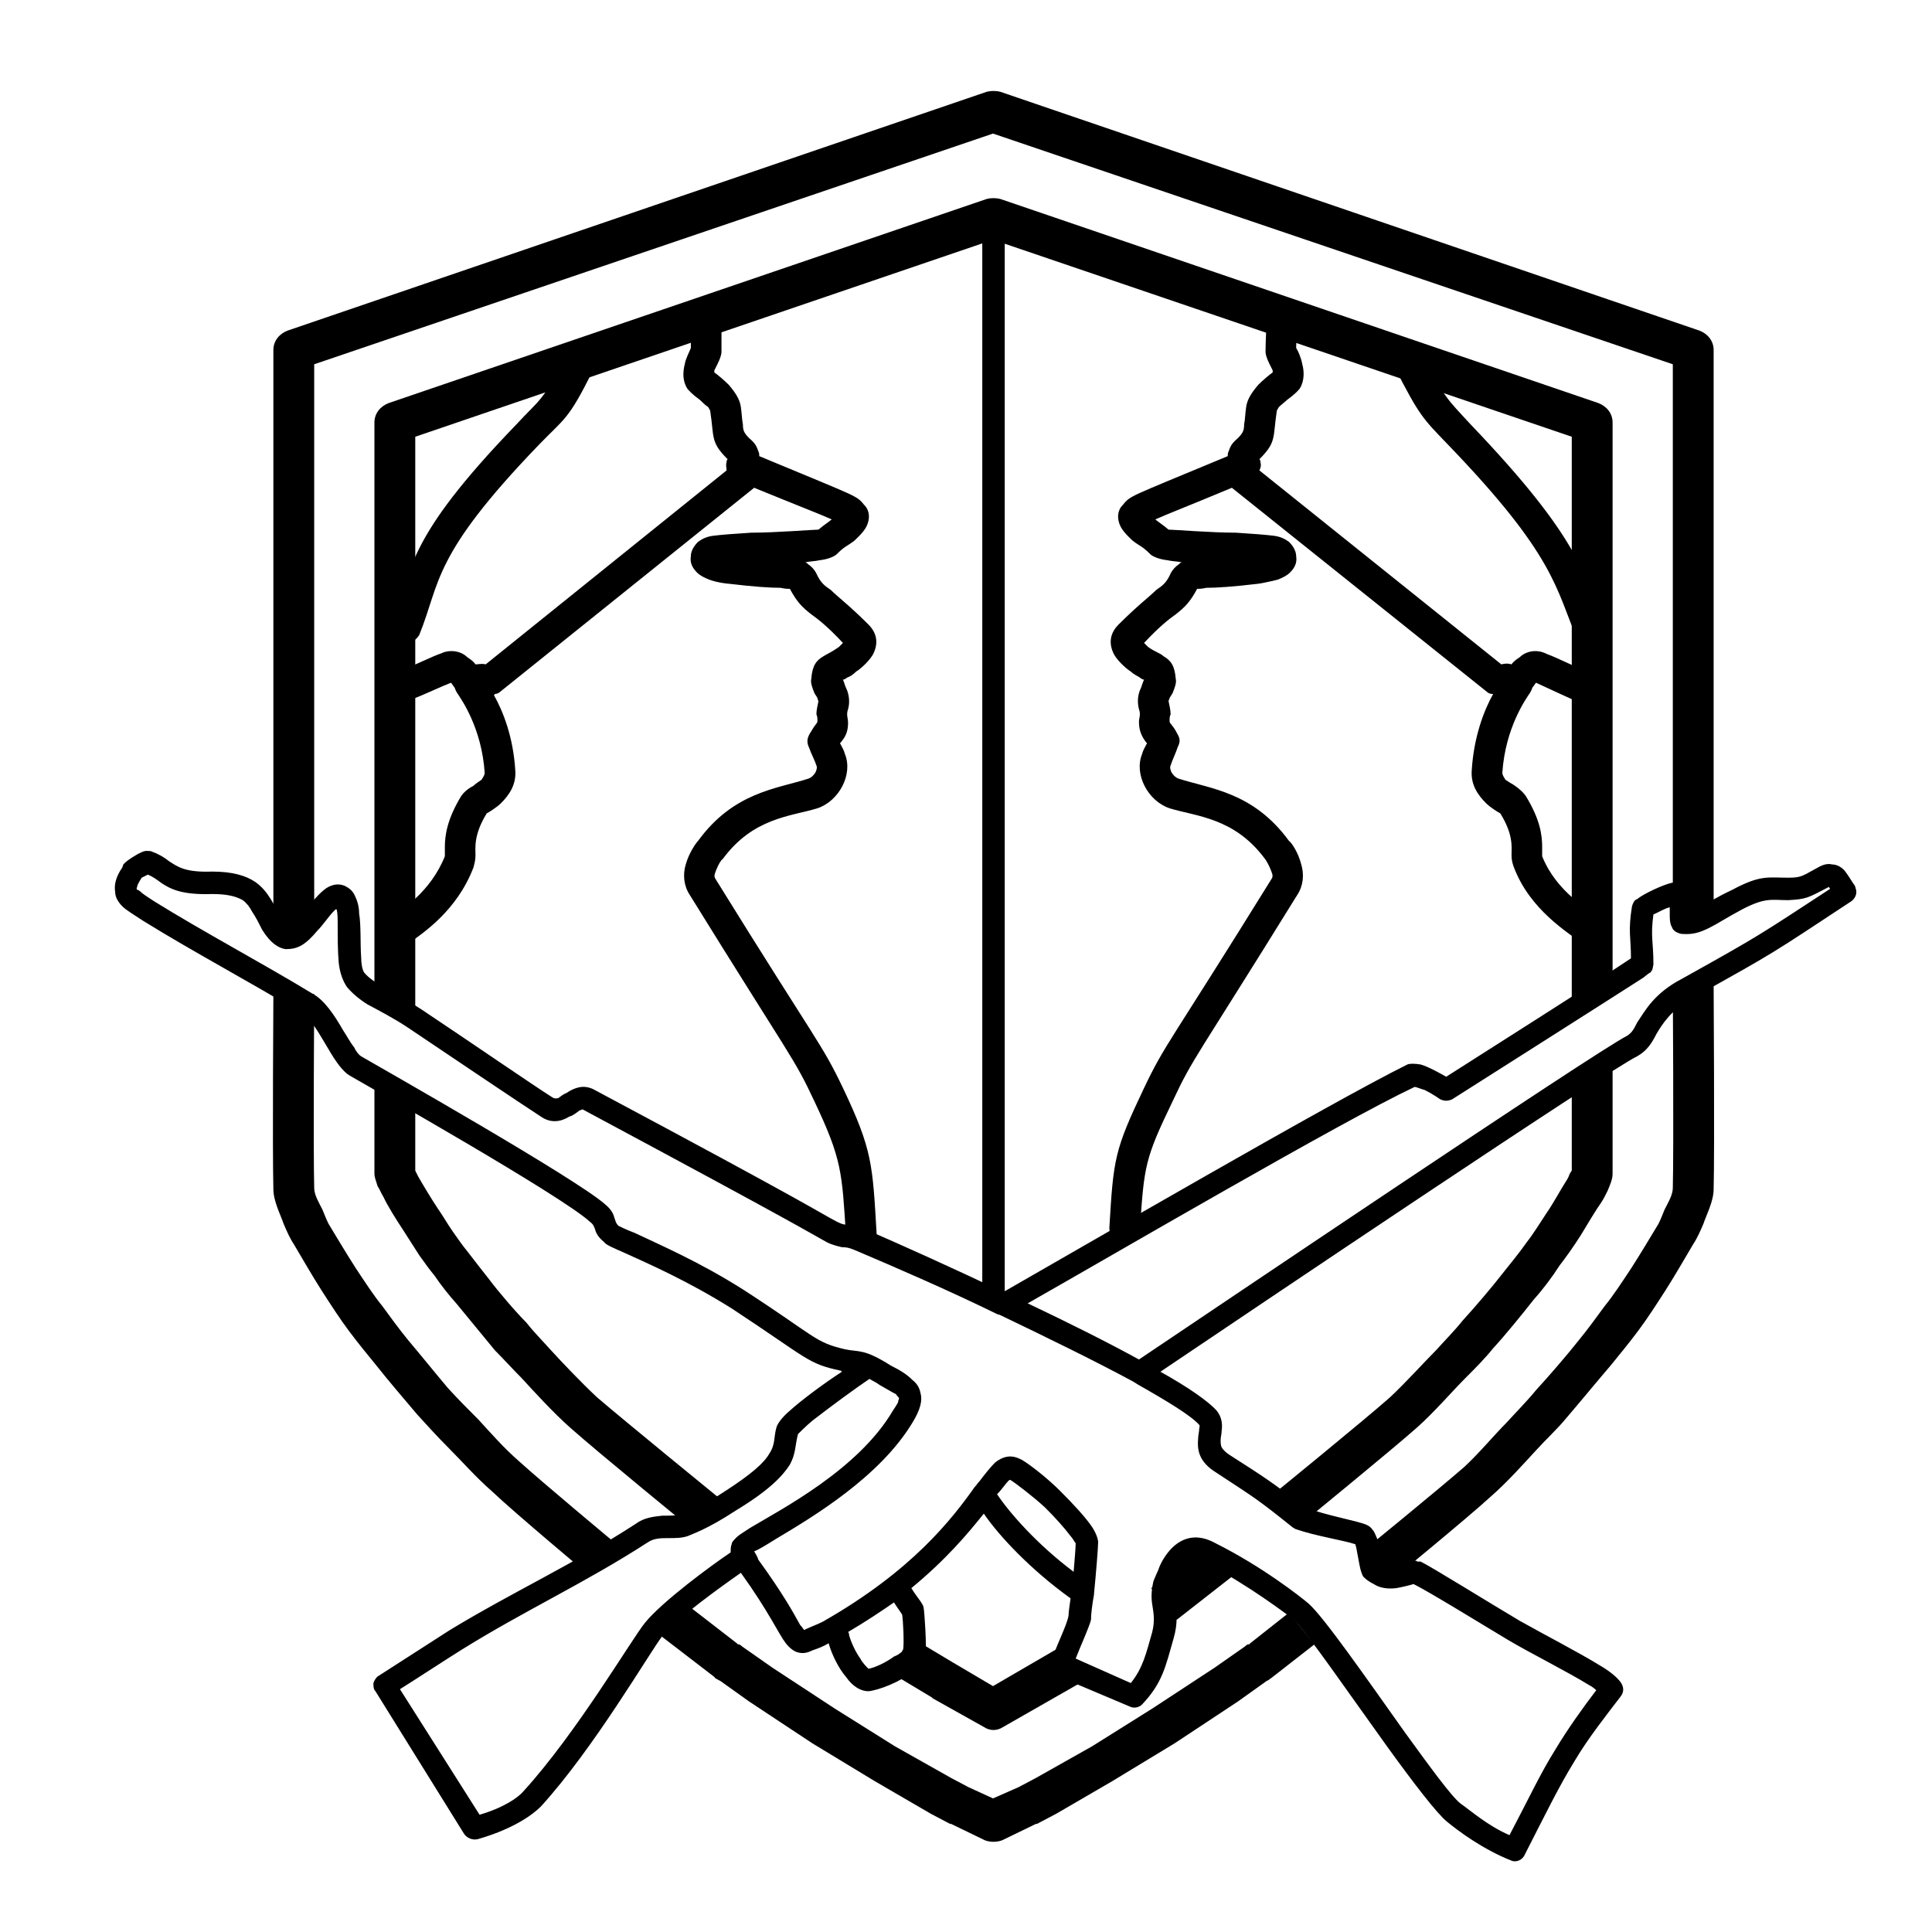
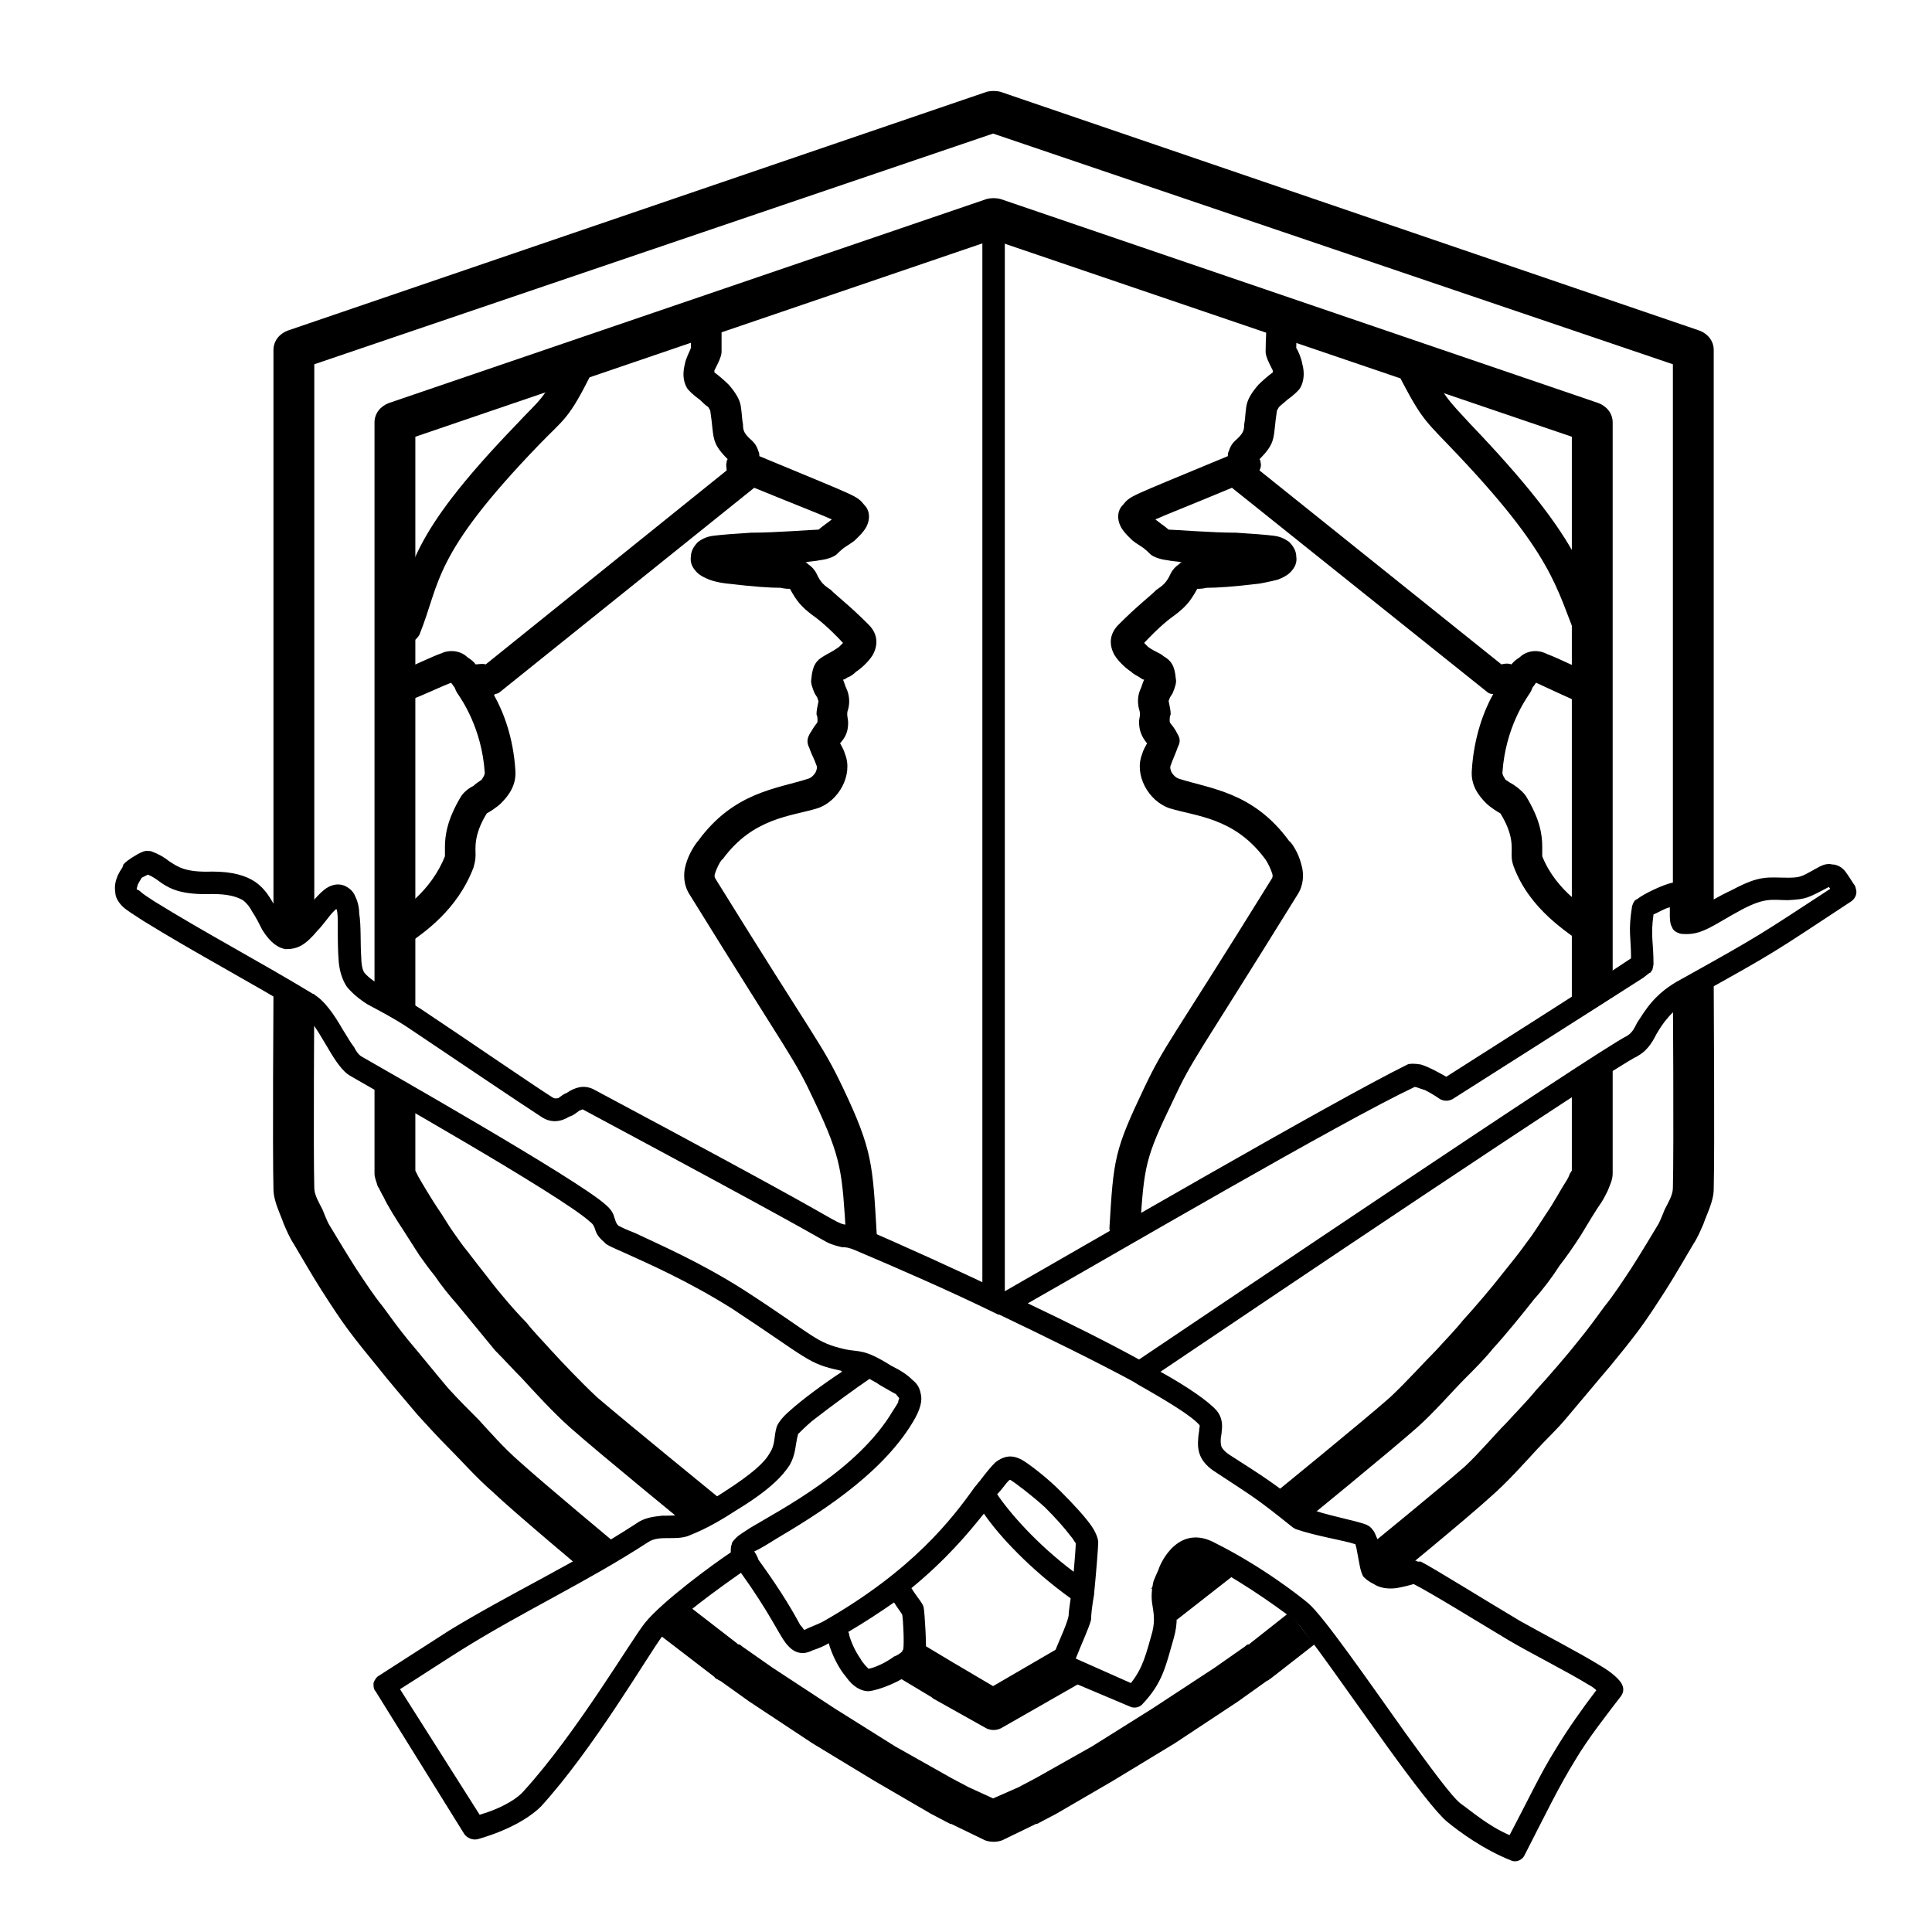
<svg xmlns="http://www.w3.org/2000/svg" viewBox="0 0 24 24" width="24" height="24" color="#000">
-   <g transform="translate(1.177 1.000) scale(0.01268)" style="fill:currentColor;stroke:none;fill-rule:evenodd;clip-rule:evenodd">
+   <g transform="translate(1.178 1.000) scale(0.01268)" style="fill:currentColor;stroke:none;fill-rule:evenodd;clip-rule:evenodd">
    <g>
      <rect x="869.5" y="135" width="22" height="1059.306" />
      <path d="M1031,649C1030,649 1030,648 1029,647C1024,640 1023,634 1023,628C1023,625 1025,621 1023,616C1021,608 1022,601 1025,595C1026,592 1027,589 1028,587C1027,587 1025,586 1024,585C1021,583 1018,582 1015,579C1013,578 1004,571 999,563C994,554 993,543 1003,533C1022,514 1033,506 1040,499C1046,495 1050,492 1054,483C1056,479 1059,476 1062,474C1063,473 1064,472 1065,472C1060,471 1055,471 1051,470C1042,469 1036,466 1034,464C1026,456 1025,457 1017,451L1017,451C1016,450 1008,443 1005,437C1001,429 1002,421 1007,416C1011,411 1013,409 1024,404C1035,399 1057,390 1110,368C1110,366 1110,365 1111,363C1112,360 1113,357 1117,353C1125,346 1126,343 1126,337C1127,332 1127,327 1128,320C1129,312 1134,305 1140,298C1144,294 1151,288 1154,286C1154,285 1154,285 1154,284C1153,282 1152,280 1151,278C1148,272 1147,268 1147,266L1147,266C1147,255 1148,241 1148,231C1148,223 1155,216 1164,216C1172,217 1178,223 1178,232C1178,241 1177,253 1177,262C1179,265 1182,272 1183,278C1185,285 1185,294 1181,301C1180,303 1175,308 1168,313C1166,315 1163,317 1160,320C1159,322 1158,323 1158,324C1154,350 1158,354 1141,371C1142,372 1142,373 1142,374C1143,377 1142,380 1141,382L1378,572C1382,571 1385,571 1388,572C1390,569 1393,567 1396,565C1400,561 1406,559 1411,559C1413,559 1417,559 1423,562C1434,566 1458,578 1472,584C1480,587 1484,595 1481,603C1478,611 1469,615 1461,612C1448,607 1421,594 1412,590C1411,591 1410,593 1409,594L1409,594C1408,595 1408,597 1406,600C1402,606 1382,634 1379,678C1379,681 1381,683 1382,685C1385,687 1388,689 1390,690C1396,694 1400,698 1402,701C1416,724 1418,739 1418,751C1418,754 1418,759 1418,760C1432,795 1464,813 1476,821C1482,826 1484,836 1479,842C1474,849 1464,850 1458,846C1444,835 1406,813 1390,770C1389,767 1388,764 1388,759C1388,751 1390,739 1377,718C1375,717 1367,712 1363,708C1355,700 1348,690 1349,676C1351,643 1361,617 1370,601C1369,601 1369,601 1369,601C1367,601 1365,600 1364,599L1114,399C1071,417 1050,425 1039,430C1044,434 1046,435 1052,440C1057,440 1094,443 1118,443C1134,444 1147,445 1155,446C1163,447 1167,450 1170,452C1175,457 1177,462 1177,466C1178,472 1176,477 1171,482C1168,485 1164,487 1159,489C1151,491 1141,493 1140,493C1115,496 1099,497 1089,497C1085,498 1082,498 1080,498C1073,511 1068,516 1059,523C1052,528 1043,535 1028,551C1029,552 1031,554 1032,555C1039,560 1044,561 1047,564C1054,568 1058,573 1059,586C1060,590 1058,595 1056,600C1055,602 1054,603 1053,605C1053,606 1052,607 1052,608C1053,613 1054,617 1054,621C1053,623 1053,625 1053,627C1053,628 1053,629 1054,630C1058,635 1059,637 1060,639C1063,644 1064,647 1061,653C1059,659 1056,665 1054,671C1053,673 1054,676 1055,678C1057,681 1059,683 1062,684C1093,694 1135,697 1170,745C1172,746 1179,756 1182,768C1185,778 1184,789 1178,798C1079,958 1076,957 1056,1000C1029,1056 1028,1063 1024,1125C1023,1134 1016,1140 1008,1139C1000,1139 994,1132 994,1124C998,1056 999,1048 1028,987C1049,943 1052,945 1153,782C1155,779 1153,776 1152,773C1150,768 1147,763 1146,762C1116,722 1079,721 1053,713C1032,706 1018,680 1026,660C1027,656 1029,653 1031,649ZM1273,280C1270,273 1273,264 1280,260C1287,256 1296,259 1300,267C1322,311 1325,312 1348,337C1457,451 1458,483 1481,537C1484,545 1480,554 1473,557C1465,560 1456,556 1453,549C1431,497 1431,466 1326,357C1301,331 1298,329 1273,280Z" />
      <path d="M343,760C343,760 343,754 343,751C343,740 345,724 359,701C361,698 365,694 371,691C373,689 376,687 379,685C380,683 382,681 382,678C379,634 359,606 355,600C353,597 353,595 352,594L352,594L352,594C351,593 350,591 349,590C341,593 322,602 309,607C301,610 293,606 290,598C287,591 291,582 298,579C313,573 331,564 340,561C344,559 348,559 350,559C355,559 361,561 365,565C368,567 371,569 373,572C376,572 379,571 383,572L619,382C619,379 618,377 619,374C619,373 619,372 620,371C603,354 607,350 603,324C603,323 602,322 601,320C598,318 595,315 593,313C586,308 581,303 580,301C576,294 576,286 578,278C579,272 583,265 584,262C584,253 584,244 584,235C584,227 590,220 598,220C607,220 614,226 614,235C614,245 614,255 614,266L614,266C614,268 613,272 610,278C609,280 608,282 607,284C607,285 607,285 607,286C610,288 617,294 621,298C627,305 632,312 633,320C634,327 634,332 635,337C635,343 636,346 644,353C648,357 649,360 650,363C651,365 651,366 651,368C704,390 726,399 737,404C748,409 750,411 754,416C759,421 760,429 756,437C753,443 745,450 744,451C736,457 735,456 727,464C725,466 719,469 710,470C706,471 701,471 696,472C697,472 698,473 699,474C702,476 705,479 707,483C711,492 715,495 721,499C728,506 739,514 758,533C768,543 767,554 762,563C757,571 748,578 746,579C743,582 740,584 737,585C736,586 734,587 733,587C734,589 735,593 736,595C739,601 740,609 738,616C736,621 738,625 738,629C738,635 737,641 732,647C731,648 731,649 730,649C732,653 734,656 735,660C743,680 729,706 708,713C682,721 645,722 615,763C614,763 611,768 609,773C608,776 606,779 608,782C709,945 712,943 733,987C762,1048 762,1062 766,1130C766,1138 760,1145 752,1146C744,1146 737,1140 736,1132C732,1069 732,1057 705,1000C685,957 682,958 583,798C577,789 576,778 579,768C582,757 589,747 591,745C626,697 668,694 699,684C702,683 704,681 706,678C707,676 708,673 707,671C705,665 702,660 700,654C697,648 698,644 701,639C702,638 703,635 707,630C708,629 708,628 708,627C708,625 708,623 707,621C707,617 708,613 709,608C709,608 708,606 708,605C707,603 706,602 705,600C703,595 701,590 702,586C703,573 707,568 714,564C717,562 722,560 729,555L729,555C730,554 732,552 733,551C718,535 709,528 702,523C693,516 688,511 681,498C679,498 676,498 672,497C662,497 646,496 621,493L621,493C620,493 610,492 602,489C597,487 593,485 590,482C585,477 583,472 584,466C584,462 586,457 591,452C594,450 598,447 606,446C614,445 627,444 643,443C667,443 704,440 709,440C715,435 717,434 722,430C711,425 690,417 646,399C646,399 646,399 646,399L397,599C396,600 394,601 392,601C392,601 392,602 391,602C400,618 410,643 412,676C413,690 406,700 398,708C394,712 386,717 384,718C371,739 373,752 373,759C373,764 372,767 371,771C355,813 322,835 308,845C301,850 292,849 287,842C282,835 283,826 290,821C301,812 329,795 343,760ZM461,270C465,263 474,260 481,264C489,267 492,276 488,284C464,333 460,331 435,357C330,466 339,491 318,543C314,550 305,554 298,551C290,548 287,539 290,531C313,477 303,451 413,337C436,312 439,315 461,270Z" />
      <path d="M314,1068C314,1068 314,1068 314,1068C315,1070 316,1072 317,1074C321,1081 330,1096 336,1105C341,1112 346,1121 351,1128C356,1135 360,1141 365,1147C371,1155 379,1165 386,1174C395,1186 412,1206 423,1217C430,1226 439,1235 447,1244C458,1256 476,1275 492,1290C520,1314 612,1389 612,1389L586,1420C586,1420 493,1344 466,1320C449,1305 430,1284 418,1271C409,1262 401,1253 392,1244C382,1232 365,1211 355,1199C347,1190 339,1180 333,1171C328,1165 323,1158 318,1151C313,1143 307,1134 302,1126C296,1117 286,1101 283,1094C281,1091 279,1086 277,1083C276,1079 274,1075 274,1071C274,1056 274,987 274,987L314,987C314,987 314,1049 314,1068ZM1447,1068C1447,1047 1447,970 1447,970L1487,970C1487,970 1487,1053 1487,1071C1487,1077 1484,1083 1482,1088C1480,1092 1478,1096 1476,1099C1471,1106 1462,1121 1456,1131C1449,1142 1442,1152 1435,1161C1428,1172 1419,1184 1410,1194C1399,1208 1382,1229 1370,1242C1362,1252 1352,1262 1343,1271C1330,1284 1312,1305 1295,1320C1269,1343 1182,1414 1182,1414L1157,1383C1157,1383 1243,1313 1269,1290C1285,1275 1302,1256 1314,1244C1323,1234 1332,1225 1340,1215C1351,1203 1369,1182 1379,1169C1387,1159 1396,1148 1403,1138C1410,1129 1416,1119 1422,1110C1429,1100 1437,1085 1441,1079C1443,1076 1444,1074 1445,1071C1446,1070 1446,1069 1447,1068ZM1487,898L1447,898L1447,349L880,156L314,349L314,908L274,908L274,335C274,326 280,319 288,316L874,116C878,115 883,115 887,116L1473,316C1481,319 1487,326 1487,335L1487,898ZM785,1563L806,1529L841,1550L880,1573L947,1534L967,1569L890,1613C884,1617 877,1617 871,1613L821,1585C820,1584 820,1584 820,1584L785,1563ZM215,832L175,832L175,264C175,255 181,248 189,245L874,11C878,10 883,10 887,11L1572,245C1580,248 1586,255 1586,264L1586,825L1546,825L1546,278L880,52L215,278L215,832ZM510,1433L484,1464C484,1464 411,1403 389,1382C374,1369 359,1352 347,1340C336,1329 326,1318 316,1307C305,1294 287,1273 276,1259C267,1248 258,1237 249,1225C240,1213 231,1199 222,1185C213,1171 201,1150 195,1140C191,1134 188,1127 185,1120C182,1111 175,1098 175,1086C174,1050 175,895 175,895L215,895C215,895 214,1049 215,1085C215,1092 220,1100 223,1106C225,1111 227,1116 229,1120L229,1120C235,1130 247,1150 256,1164C264,1176 273,1190 282,1201C290,1212 298,1223 307,1234C318,1247 335,1268 346,1281C356,1292 366,1302 376,1312C387,1324 401,1340 416,1353C438,1373 510,1433 510,1433ZM1170,1501L1195,1532L1154,1564C1153,1565 1151,1566 1150,1567L1148,1568L1120,1588C1120,1588 1120,1588 1120,1588L1058,1629C1058,1629 1058,1629 1058,1629L997,1666C997,1666 997,1666 997,1666L942,1698C942,1698 942,1698 942,1698L923,1708C923,1708 923,1708 922,1708L889,1724C884,1726 877,1726 872,1724L839,1708C838,1708 838,1708 838,1708L819,1698C819,1698 819,1698 819,1698L764,1666C764,1666 764,1666 764,1666L703,1629C703,1629 703,1629 703,1629L641,1588C641,1588 641,1588 641,1588L613,1568L611,1567C610,1566 608,1566 607,1564L551,1521L576,1490L629,1531L630,1532C632,1532 633,1533 634,1534L664,1555L725,1595L784,1632L839,1663L856,1672L880,1683L905,1672L922,1663L977,1632L1036,1595L1097,1555L1127,1534C1128,1533 1129,1532 1131,1532L1132,1531L1170,1501ZM1546,888L1586,887C1586,887 1587,1049 1586,1086C1586,1098 1579,1111 1576,1120C1573,1127 1570,1134 1566,1140C1560,1150 1548,1171 1539,1185C1530,1199 1521,1213 1512,1225C1503,1237 1494,1248 1485,1259C1473,1273 1454,1296 1442,1310C1433,1321 1422,1331 1412,1342C1400,1355 1384,1373 1368,1387C1344,1409 1267,1472 1267,1472L1242,1441C1242,1441 1318,1379 1342,1358C1357,1344 1371,1327 1383,1315C1393,1304 1403,1294 1412,1283C1424,1270 1443,1248 1454,1234C1463,1223 1471,1212 1479,1201C1488,1190 1497,1176 1505,1164C1514,1150 1526,1130 1532,1120L1532,1120C1534,1116 1536,1111 1538,1106C1541,1100 1546,1092 1546,1085C1547,1047 1546,888 1546,888ZM1060,1508L1035,1477L1090,1434L1115,1465L1060,1508Z" />
      <path d="M732,1265C731,1264 731,1264 731,1264C698,1257 700,1253 624,1203C581,1176 542,1159 520,1149C509,1144 501,1141 499,1138C493,1133 491,1129 490,1125C489,1123 489,1121 485,1118C458,1093 269,986 250,975C243,971 236,961 229,949C221,936 213,920 203,914C152,883 97,854 47,823C38,817 31,813 27,809C23,805 20,800 20,795C19,789 20,781 27,771L27,771L28,768L30,766C32,764 41,758 46,756C50,754 53,755 55,755C63,758 68,761 73,765C81,770 88,776 115,775C135,775 148,779 157,785C170,794 175,807 183,821C185,824 186,826 188,827C188,828 189,829 190,829C191,829 191,828 192,827C194,827 195,825 197,824C200,820 204,816 208,811C215,802 223,793 229,790C235,787 240,787 245,789C249,791 253,794 255,799C257,803 259,809 259,816C261,828 260,845 261,859C261,865 262,871 264,874C269,880 276,884 284,889C294,895 306,901 320,910C368,942 429,984 448,996C451,998 452,997 454,997C457,995 459,993 462,992C471,986 479,984 488,988C709,1106 708,1108 727,1118C733,1121 735,1121 739,1121C743,1122 747,1123 754,1125C793,1142 842,1164 890,1187C967,1143 1213,1000 1286,964C1288,963 1293,963 1299,964C1306,966 1317,972 1324,976C1352,958 1477,879 1505,860L1505,860C1505,839 1502,834 1506,809C1507,806 1508,803 1511,802C1517,797 1536,788 1545,786C1552,785 1556,787 1559,789C1561,792 1564,796 1565,802C1565,805 1565,809 1565,813C1568,812 1570,811 1572,810C1580,806 1589,800 1604,793C1632,778 1639,781 1659,781C1673,781 1673,779 1690,770C1694,768 1698,767 1702,768C1707,768 1712,771 1715,775C1718,779 1721,784 1723,787C1724,788 1725,790 1725,791C1727,796 1725,801 1721,804C1642,856 1648,853 1565,899C1544,911 1536,924 1530,934C1525,944 1520,951 1511,956C1482,970 1133,1205 1044,1265C1071,1280 1091,1294 1099,1303C1104,1309 1105,1316 1104,1323C1104,1326 1103,1329 1103,1332C1103,1334 1103,1337 1104,1339C1105,1341 1108,1344 1111,1346C1150,1371 1150,1371 1186,1398C1207,1406 1237,1411 1246,1415C1248,1416 1250,1417 1252,1420C1254,1422 1255,1426 1257,1430C1258,1437 1261,1449 1261,1453C1262,1454 1263,1454 1264,1454C1266,1456 1269,1455 1272,1455C1276,1455 1281,1453 1284,1452C1288,1451 1292,1450 1294,1450L1296,1451L1299,1451L1299,1451C1311,1457 1364,1490 1396,1509C1419,1522 1454,1540 1475,1553C1487,1560 1494,1567 1496,1571C1498,1575 1498,1579 1495,1583C1482,1600 1463,1624 1450,1646C1434,1672 1422,1697 1401,1738C1399,1743 1393,1746 1388,1744C1360,1733 1336,1715 1325,1706C1315,1698 1292,1668 1266,1632C1230,1582 1188,1521 1175,1508C1168,1503 1132,1475 1088,1452C1071,1443 1063,1463 1063,1465L1063,1465C1062,1466 1059,1475 1058,1477C1057,1484 1058,1489 1059,1494C1060,1502 1061,1512 1057,1526C1049,1554 1046,1570 1026,1591C1023,1594 1018,1595 1014,1593L943,1563C938,1560 935,1555 937,1550C940,1537 952,1515 954,1504C954,1501 955,1494 956,1487C917,1459 886,1426 871,1404C855,1424 834,1449 800,1477C803,1482 807,1487 809,1490C811,1493 812,1495 812,1496L812,1496C813,1501 815,1534 814,1542C812,1547 808,1553 801,1559C789,1569 768,1577 758,1578C751,1578 743,1574 736,1564C729,1556 722,1542 719,1531C714,1534 709,1536 703,1538C697,1541 693,1541 689,1540C685,1539 681,1536 677,1531C670,1522 661,1501 633,1462C613,1476 571,1506 556,1524C543,1541 489,1634 437,1691C429,1699 410,1713 375,1723C370,1724 365,1722 362,1718L275,1578C273,1576 273,1573 273,1570C274,1567 276,1564 278,1563C278,1563 331,1529 348,1518C409,1481 470,1453 530,1414C538,1408 547,1407 556,1406C563,1406 569,1406 574,1405C578,1404 590,1400 616,1383C644,1365 656,1354 661,1345C667,1336 665,1329 668,1319C669,1316 673,1310 680,1304C692,1293 715,1276 732,1265ZM885,1209C836,1185 785,1163 745,1146C738,1143 735,1143 732,1143C728,1142 723,1141 717,1138C697,1127 698,1126 478,1008C477,1008 476,1009 475,1009C472,1011 469,1014 465,1015C457,1020 447,1022 437,1015C417,1002 356,961 307,928C292,918 278,911 267,905C259,900 252,894 247,888C243,882 240,874 239,864C238,853 238,839 238,827C238,821 238,816 237,812L236,812C236,812 235,813 234,814C229,819 224,827 218,833C213,839 208,844 203,847C198,850 193,851 187,851C180,850 172,845 164,832C161,826 158,820 154,814C152,810 149,806 145,803C138,799 129,797 115,797C85,798 74,792 65,786C61,783 57,780 52,778L46,781C44,784 43,786 42,788C42,789 41,791 41,792C41,793 43,793 44,794C47,797 52,800 58,804C108,835 163,864 214,895C225,901 235,916 243,930C247,936 250,942 254,947C256,951 258,954 261,956C280,967 472,1076 500,1101C506,1106 508,1110 509,1114C510,1116 510,1119 513,1122C515,1123 521,1126 529,1129C552,1140 592,1157 636,1185C707,1231 705,1236 735,1243C749,1246 753,1242 780,1259C790,1264 796,1268 801,1273C806,1277 808,1281 809,1286C811,1293 809,1302 801,1315C769,1368 704,1407 667,1429C659,1434 651,1439 646,1441C648,1444 650,1448 650,1449C674,1482 685,1502 691,1513C693,1515 694,1517 695,1518C701,1515 707,1513 713,1510C801,1460 840,1409 862,1378C862,1378 862,1378 862,1378C864,1376 865,1374 867,1372C873,1364 878,1358 882,1354C887,1350 892,1348 897,1348C900,1348 905,1349 911,1353C920,1359 934,1370 946,1382C959,1395 971,1408 977,1417C981,1423 983,1429 983,1432C983,1437 981,1462 979,1482C979,1482 979,1483 979,1483C977,1494 976,1503 976,1508C974,1516 966,1533 961,1546L1015,1570C1027,1555 1030,1541 1036,1520C1039,1508 1037,1500 1036,1493C1035,1487 1035,1480 1037,1471C1037,1470 1042,1459 1042,1459L1042,1459C1044,1452 1062,1413 1098,1433C1144,1456 1182,1486 1189,1492C1204,1505 1247,1567 1284,1619C1308,1652 1329,1681 1338,1688C1348,1695 1365,1710 1386,1719C1405,1683 1416,1659 1431,1635C1443,1615 1458,1594 1471,1577C1469,1575 1466,1573 1464,1572C1443,1559 1407,1541 1385,1528C1355,1510 1308,1481 1292,1473C1289,1474 1281,1476 1275,1477C1267,1478 1259,1477 1253,1473C1249,1471 1246,1469 1243,1466C1242,1465 1240,1460 1239,1454C1238,1449 1237,1443 1236,1438C1236,1437 1235,1435 1235,1434C1223,1430 1196,1426 1176,1419C1175,1418 1174,1418 1173,1417C1138,1389 1137,1389 1099,1364C1081,1353 1080,1341 1081,1330C1081,1327 1082,1324 1082,1321C1082,1320 1083,1318 1082,1317C1074,1308 1051,1294 1021,1277C1020,1276 1019,1276 1018,1275C1018,1275 1018,1275 1018,1275C981,1255 934,1232 886,1209C886,1209 886,1209 885,1209ZM783,1491C770,1500 755,1510 738,1520C739,1521 739,1522 739,1523C741,1530 745,1539 750,1546C752,1550 756,1554 758,1556C764,1555 775,1550 783,1544C786,1543 789,1541 791,1539C791,1538 792,1537 792,1537C793,1531 792,1509 791,1503C790,1501 786,1496 783,1491ZM623,1442C623,1439 623,1436 624,1434C624,1432 626,1430 629,1427C631,1425 636,1422 642,1418C672,1400 748,1361 782,1303C784,1300 786,1297 787,1295C787,1293 788,1292 788,1291C787,1289 786,1289 785,1287C781,1285 776,1282 769,1278C765,1275 762,1274 759,1272C747,1280 721,1299 703,1313C697,1318 690,1325 689,1326C686,1337 687,1345 681,1356C674,1367 661,1381 628,1401C599,1420 585,1424 581,1426L581,1426C575,1428 569,1428 562,1428C555,1428 548,1428 542,1432C482,1471 421,1499 360,1537C347,1545 315,1566 299,1576L377,1699C401,1692 415,1682 420,1676C472,1619 526,1527 539,1511C556,1490 605,1454 623,1442ZM1023,1253C1093,1206 1471,951 1501,936C1506,933 1508,929 1511,923C1519,911 1528,894 1555,880C1634,836 1631,837 1700,792C1700,791 1699,791 1699,790C1678,801 1677,802 1659,803C1643,803 1637,800 1614,812C1599,820 1590,826 1582,830C1572,835 1565,837 1554,836C1550,835 1546,833 1545,829C1544,828 1543,824 1543,819C1543,817 1543,813 1543,810C1538,811 1532,815 1527,817C1524,839 1527,843 1527,866L1527,866L1526,871L1524,874C1523,874 1521,876 1517,879C1486,899 1330,998 1330,998C1326,1000 1322,1000 1318,998C1318,998 1311,993 1303,989C1299,988 1295,986 1293,986C1221,1020 1002,1148 914,1198C954,1217 992,1236 1023,1253ZM884,1385C896,1403 923,1434 959,1461C960,1449 961,1437 961,1433C960,1432 958,1428 956,1426C950,1418 941,1408 931,1398C919,1387 902,1374 897,1371C896,1371 896,1371 895,1372C892,1375 889,1380 884,1385C884,1385 884,1385 884,1385ZM792,1484C792,1483 793,1483 794,1482C793,1483 792,1483 792,1484ZM1716,784C1716,784 1715,784 1714,784C1715,784 1716,784 1716,784Z" />
    </g>
  </g>
</svg>
